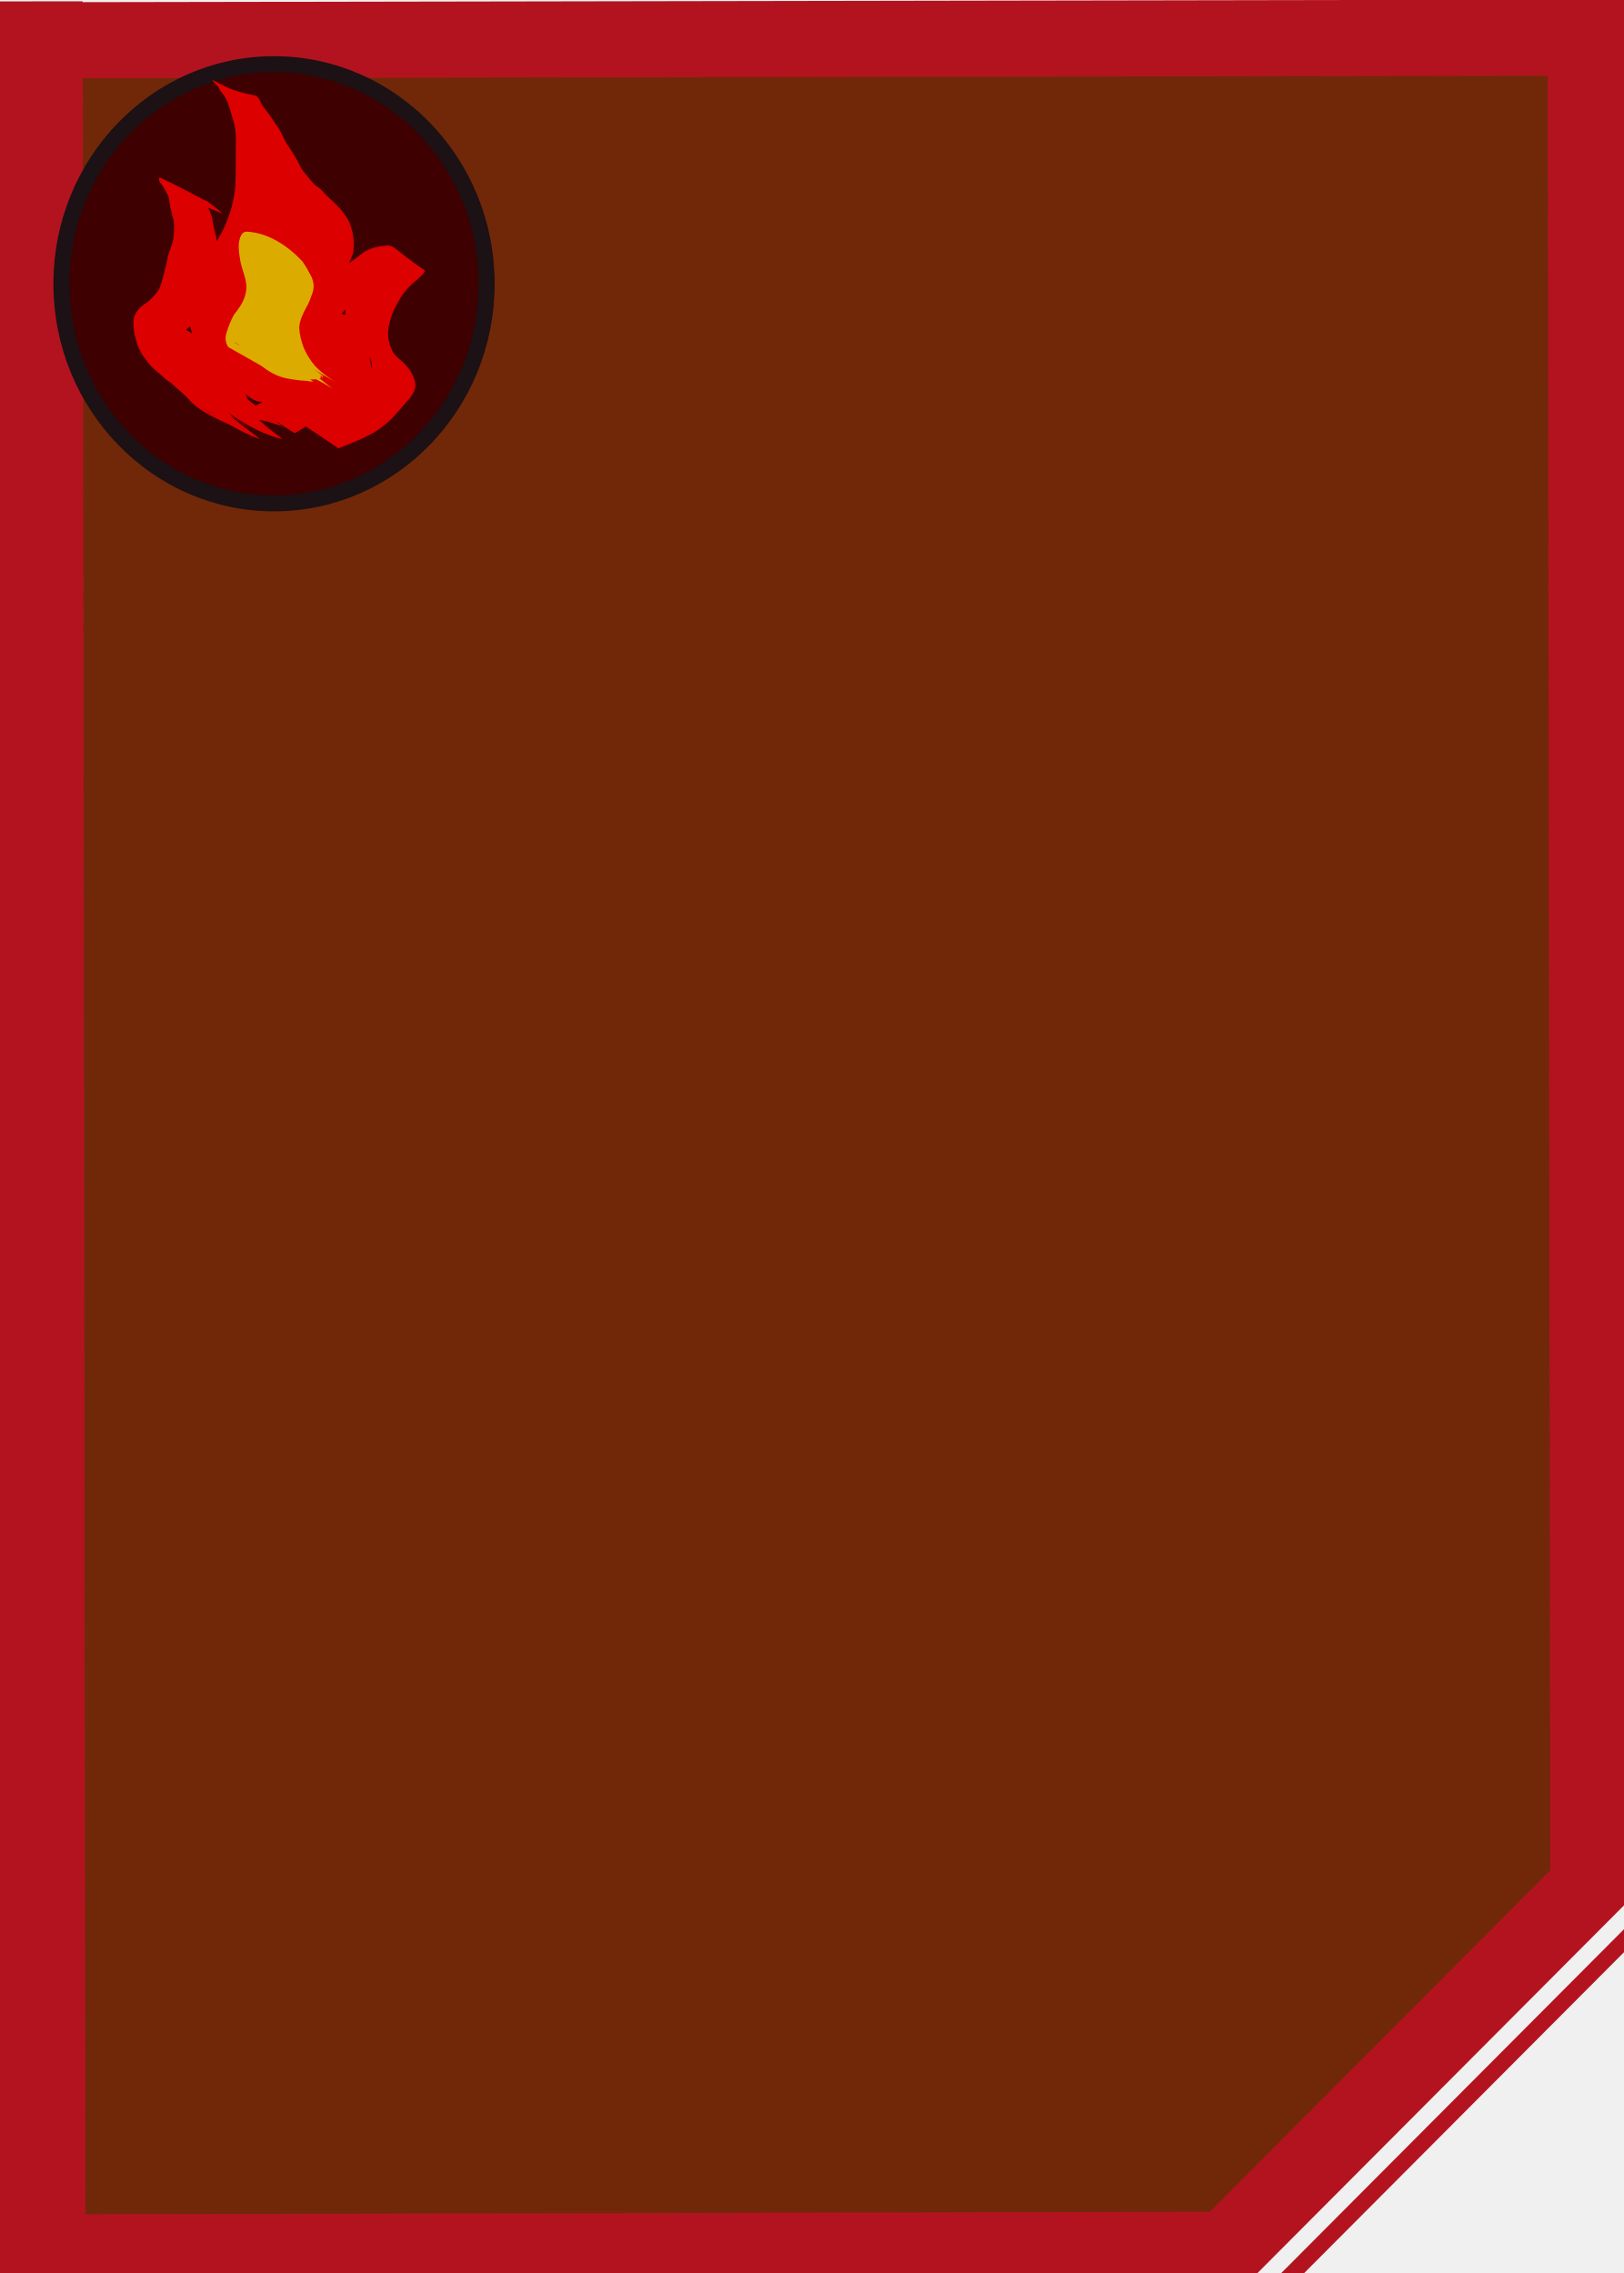
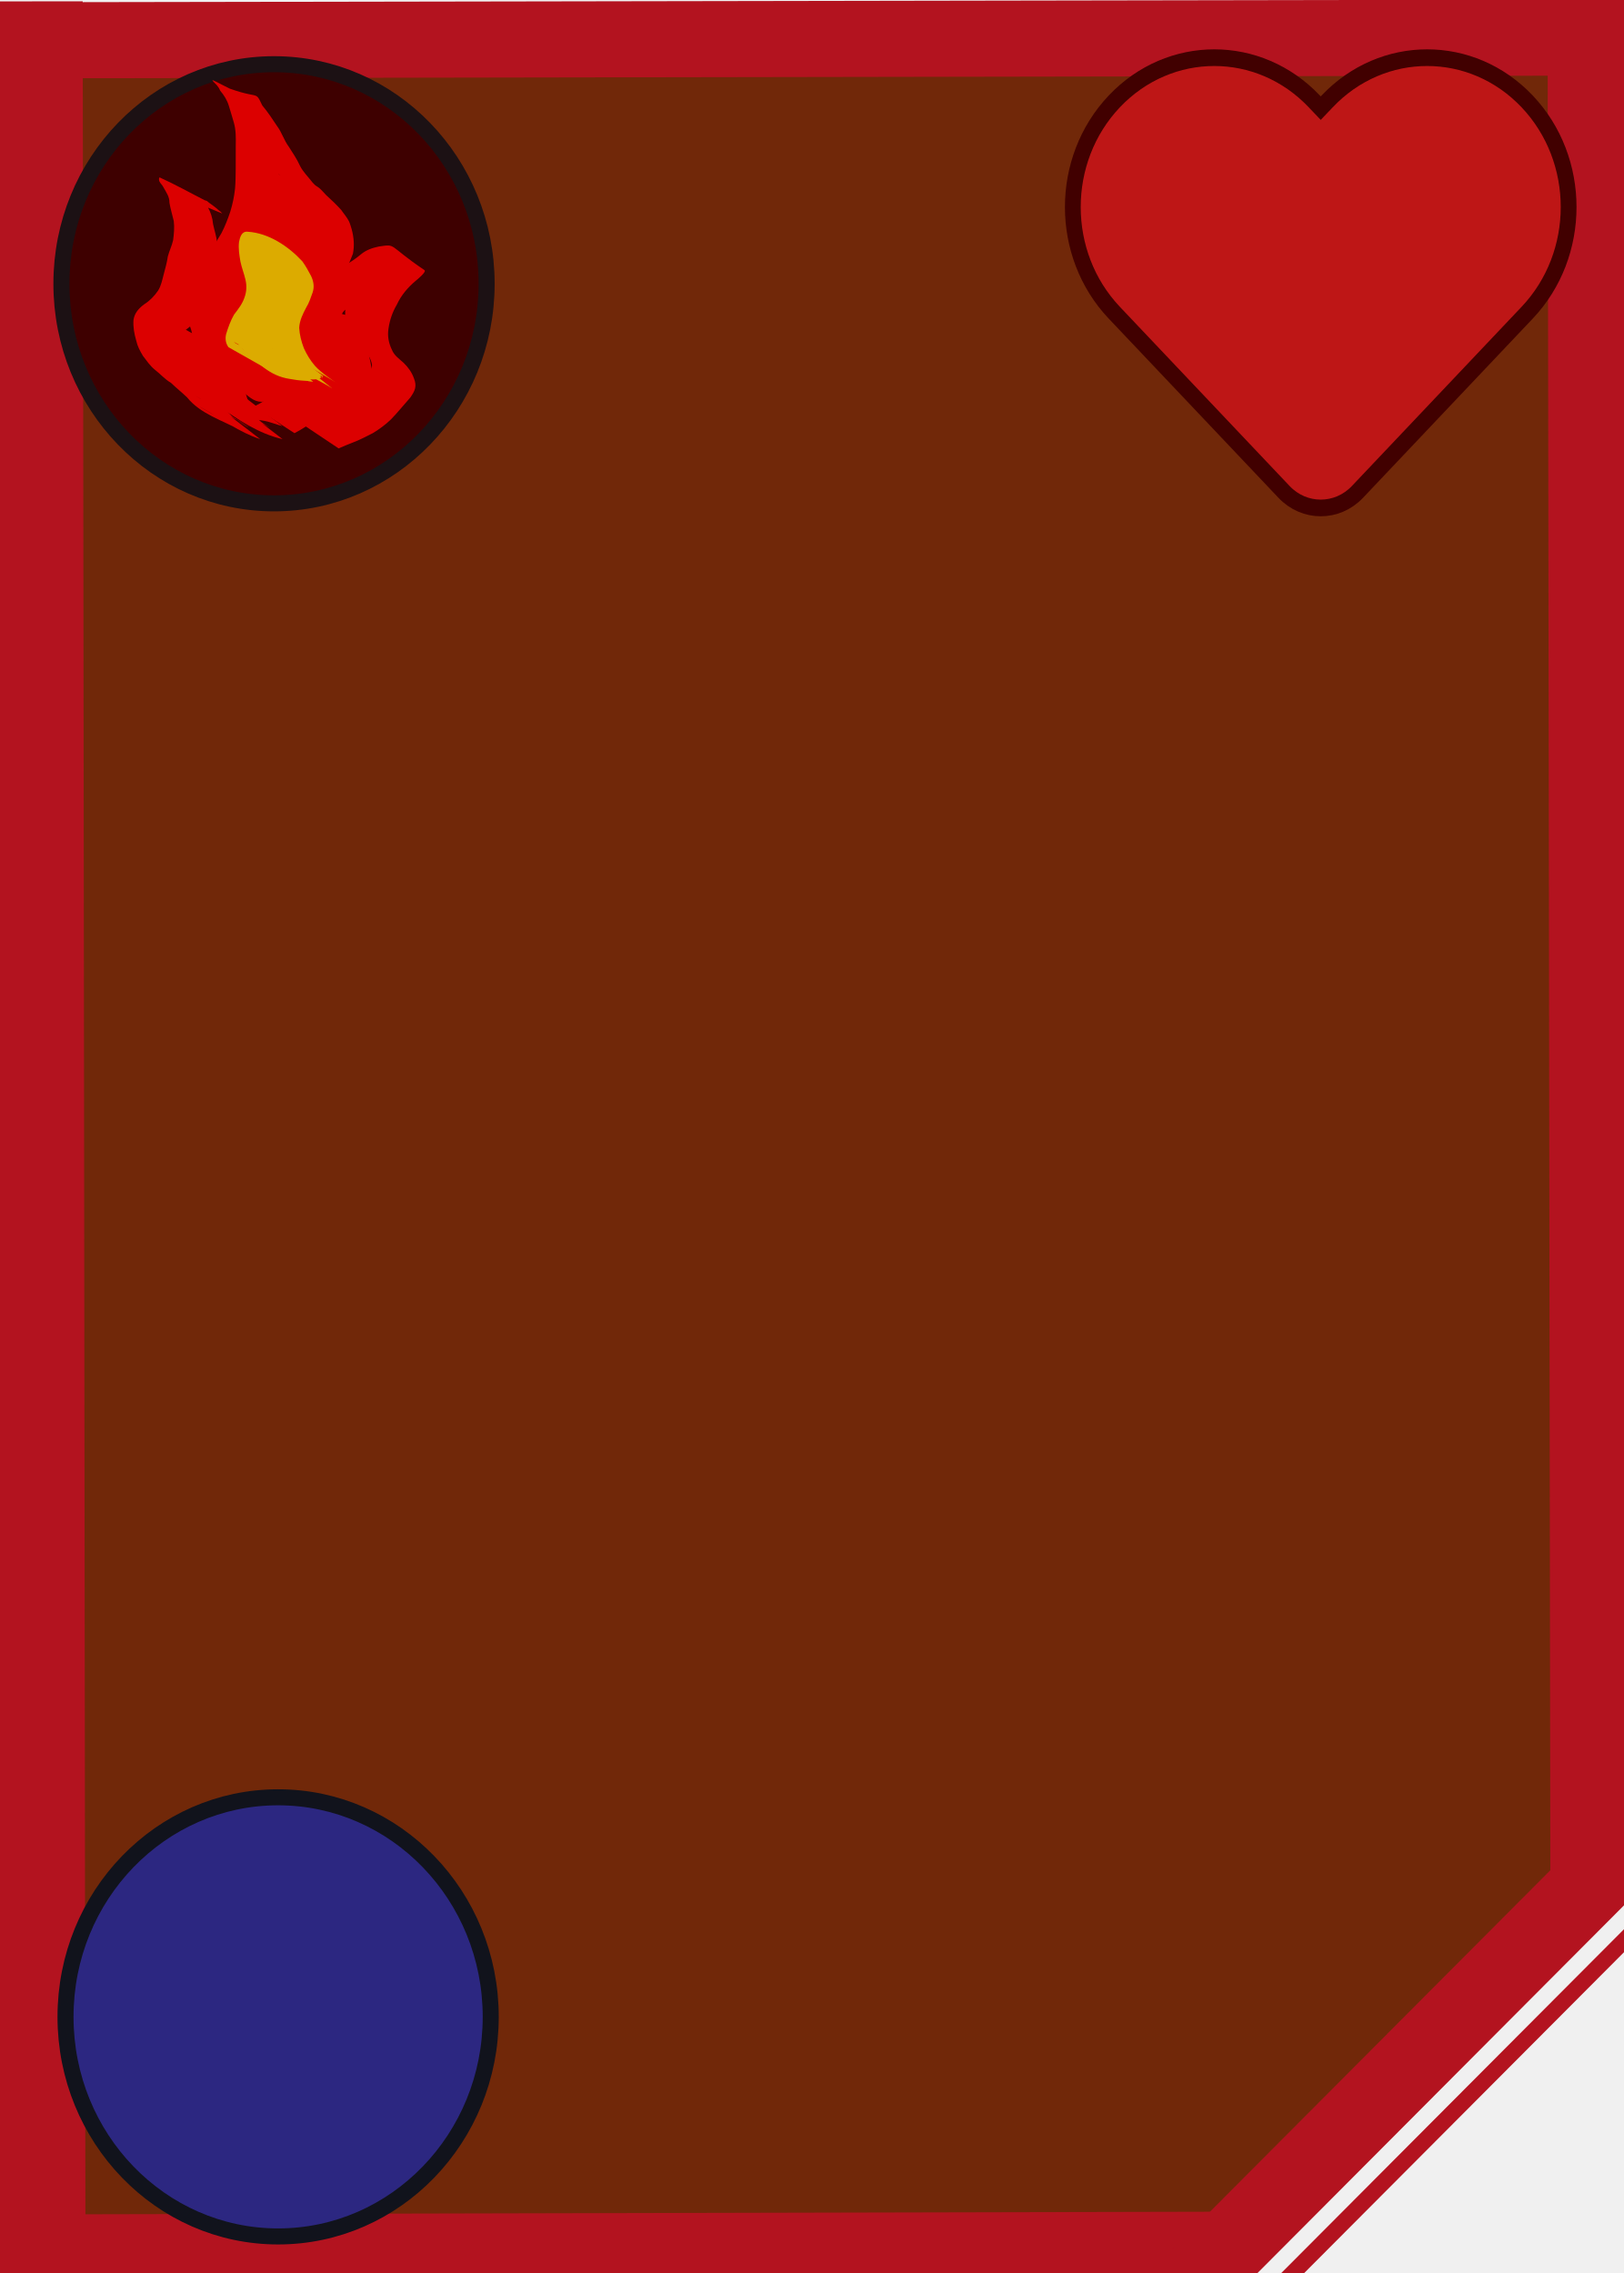
- <svg xmlns="http://www.w3.org/2000/svg" width="500" height="700" viewBox="0 0 500 700" preserveAspectRatio="xMidYMid meet" version="1.1" id="svg1">
+ <svg xmlns="http://www.w3.org/2000/svg" width="500" height="700" viewBox="0 0 500 700" preserveAspectRatio="xMidYMid meet" version="1.1" id="svg1" xml:space="preserve">
  <defs id="defs1">
    <linearGradient id="swatch84">
      <stop style="stop-color:#693017;stop-opacity:1;" offset="0" id="stop84" />
    </linearGradient>
  </defs>
  <path style="opacity:0.96;fill:#6c2000;fill-opacity:1;stroke:none;stroke-width:5;stroke-dasharray:none;stroke-opacity:1" d="m 2.583,13.776 c 7.175,0 14.35,0 21.525,0 1.602,0 3.707,-0.486 5.166,0 3.058,1.019 6.533,-0.118 9.471,0.861 1.218,0.406 2.178,1.511 3.444,1.722 1.415,0.236 2.913,-0.348 4.305,0 3.785,0.946 7.259,0.861 11.193,0.861 3.785,0 11.428,-1.07 14.637,0 0.385,0.128 0.463,0.781 0.861,0.861 3.628,0.726 8.356,0 12.054,0 10.332,0 20.664,0 30.996,0 12.915,0 25.83,0 38.745,0 5.575,0 13.59,1.07 18.942,0 2.914,-0.583 5.652,-1.13 8.61,-1.722 1.4,-0.28 2.896,0.352 4.305,0 0.788,-0.197 0.996,-1.359 1.722,-1.722 1.548,-0.774 9.11,0 11.193,0 9.184,0 18.368,0 27.552,0 11.193,0 22.386,0 33.579,0 4.39,0 10.377,1.065 14.637,0 2.195,-0.549 3.957,-1.032 6.027,-1.722 1.272,-0.424 3.009,0.324 4.305,0 2.102,-0.526 3.186,-1.593 5.166,-2.583 2.741,-1.37 17.256,1.067 21.525,0 0.394,-0.098 0.498,-0.679 0.861,-0.861 0.521,-0.261 19.124,-0.385 20.664,0 0.394,0.098 0.467,0.763 0.861,0.861 1.621,0.405 3.545,-0.405 5.166,0 1.558,-0.519 1.601,1.395 2.583,1.722 2.619,0.873 15.993,0 19.803,0 3.589,0 11.6,-1.012 14.637,0 0.385,0.128 0.498,0.679 0.861,0.861 0.68,0.34 1.857,-0.242 2.583,0 6.237,2.079 -1.357,-0.248 2.583,1.722 0.925,0.463 2.448,-0.332 3.444,0 1.218,0.406 2.226,1.316 3.444,1.722 1.298,0.433 15.769,0.484 17.22,0 0.786,-0.262 4.034,-3.067 5.166,-3.444 1.55,-0.517 3.616,0.517 5.166,0 1.155,-0.385 1.57,-1.908 2.583,-2.583 1.062,-0.708 8.137,-0.416 9.471,-0.861 6.237,-2.079 -1.357,0.248 2.583,-1.722 1.769,-0.885 5.047,0.614 6.888,0 6.237,-2.079 -1.357,0.248 2.583,-1.722 0.976,-0.488 21.319,-0.643 23.247,0 2.939,0.98 2.818,1.518 6.027,3.444 0.492,0.295 1.209,-0.257 1.722,0 0.726,0.363 0.952,1.465 1.722,1.722 0.827,0.276 2.618,-0.413 3.444,0 1.628,0.814 1.124,2.846 1.722,3.444 0.287,0.287 2.296,0.574 2.583,0.861 0.203,0.203 -0.203,0.658 0,0.861 0.203,0.203 0.574,0 0.861,0 0.574,0.574 1.272,1.047 1.722,1.722 0.425,0.637 0.35,1.211 0.861,1.722 0.768,0.768 1.364,-1.289 1.722,0.861 0.813,4.878 -1.28,18.547 0,22.386 0.128,0.385 0.733,0.476 0.861,0.861 0.272,0.817 -0.385,1.813 0,2.583 0.752,1.504 2.05,0.124 2.583,1.722 1.033,3.1 -1.033,7.232 0,10.332 0.128,0.385 0.679,0.498 0.861,0.861 0.727,1.453 0.104,3.652 0.861,5.166 0.287,0.574 1.435,0.287 1.722,0.861 1.126,2.253 -0.796,6.223 0,8.61 0.203,0.609 0.658,1.113 0.861,1.722 0.58,1.74 -0.81,4.407 0,6.027 0.182,0.363 0.733,0.476 0.861,0.861 0.888,2.664 0,23.648 0,27.552 0,8.571 0.933,18.726 -1.722,26.691 -0.424,1.272 0.324,3.009 0,4.305 -1.45,5.8 -0.013,0.013 -1.722,1.722 -0.495,0.495 -1.228,3.317 -1.722,4.305 -0.463,0.925 0.332,2.448 0,3.444 -0.981,2.944 -0.714,0.641 -2.583,3.444 -0.758,1.137 0,5.463 0,6.888 0,1.945 0.128,-0.385 -0.861,2.583 -1.563,4.69 1.534,12.431 -0.861,17.22 -0.897,1.794 0,19.046 0,21.525 0,8.61 0,17.22 0,25.83 0,3.147 -0.616,7.253 0,10.332 0.179,0.895 1.572,7.449 1.722,7.749 0.287,0.574 1.519,0.252 1.722,0.861 0.642,1.926 -0.9,5.087 0,6.888 1.099,2.198 0.149,2.168 0.861,4.305 0.383,1.148 1.171,2.342 1.722,3.444 0.884,1.768 0,11.436 0,13.776 0,1.945 -0.257,-0.257 1.722,1.722 0.609,0.609 0,1.722 0,2.583 0,2.247 1.038,8.256 0,10.332 -1.792,3.583 0.059,-0.92 -1.722,0.861 -1.511,1.511 -1.29,14.625 -1.722,17.22 -0.518,3.106 -1.812,5.525 -2.583,8.61 -0.657,2.629 0,6.825 0,9.471 0,7.749 0,15.498 0,23.247 0,2.323 -1.04,8.252 0,10.332 0.686,1.372 2.678,3.253 1.722,5.166 -0.885,1.769 -2.574,2.129 -3.444,4.305 -0.32,0.799 0.385,1.813 0,2.583 -0.567,1.134 -2.016,2.31 -2.583,3.444 -1.024,2.049 0,8.097 0,10.332 0,2.065 -0.432,21.954 0,22.386 0.454,0.454 1.366,0.327 1.722,0.861 0.637,0.955 -0.513,2.417 0,3.444 0.128,0.257 0.658,-0.203 0.861,0 0.642,0.642 0.574,1.722 0.861,2.583 0.612,1.836 0.338,10.408 0.861,11.193 0.45,0.675 1.272,1.047 1.722,1.722 1.106,1.659 -0.808,16.571 0,19.803 0.397,1.588 1.097,2.193 1.722,3.444 0.834,1.668 0,10.741 0,12.915 0,3.498 0.969,20.448 0,22.386 -0.182,0.363 -0.733,0.476 -0.861,0.861 -0.737,2.211 1.032,5.685 0,7.749 -0.182,0.363 -0.733,0.476 -0.861,0.861 -1.223,3.67 1.461,14.297 0,17.22 -0.463,0.926 -1.259,1.657 -1.722,2.583 -0.94,1.881 0,11.763 0,14.637 0,2.507 -0.173,22.213 0,22.386 0.203,0.203 0.604,-0.128 0.861,0 1.061,0.53 1.451,3.42 0.861,4.305 -1.305,1.957 -2.653,3.654 -3.444,6.027 -1.191,3.574 1.325,17.153 0,19.803 -0.363,0.726 -1.359,0.996 -1.722,1.722 -0.257,0.513 0.406,1.316 0,1.722 -0.454,0.454 -1.268,0.407 -1.722,0.861 0,0.574 0.318,1.244 0,1.722 -0.053,2.424 -1.941,0.219 -2.583,0.861 -0.203,0.203 0.203,0.658 0,0.861 -0.548,0.548 -2.345,1.172 -3.444,1.722 -1.839,0.92 -0.916,2.638 -1.722,3.444 -1.637,1.637 -4.897,2.905 -6.027,5.166 -0.257,0.513 0.257,1.209 0,1.722 -0.484,0.968 -2.243,1.563 -2.583,2.583 -0.182,0.545 0.318,1.244 0,1.722 -0.356,0.534 -1.268,0.407 -1.722,0.861 -0.287,0.287 -0.574,2.296 -0.861,2.583 -1.781,1.781 0.07,-2.722 -1.722,0.861 -0.128,0.257 0.203,0.658 0,0.861 -0.203,0.203 -0.733,-0.257 -0.861,0 -0.257,0.513 0.182,1.177 0,1.722 -0.327,0.982 -1.148,1.722 -1.722,2.583 -0.773,1.159 -3.067,3.686 -4.305,4.305 -0.257,0.128 -0.658,-0.203 -0.861,0 -0.642,0.642 -0.219,1.941 -0.861,2.583 -0.406,0.406 -1.465,-0.513 -1.722,0 -0.257,0.513 0.182,1.177 0,1.722 -0.498,1.494 -5.454,6.171 -6.888,6.888 -0.522,0.261 -2.222,0.5 -2.583,0.861 -0.454,0.454 -0.407,1.268 -0.861,1.722 -0.406,0.406 -1.316,-0.406 -1.722,0 -1.781,1.781 2.722,-0.07 -0.861,1.722 -0.942,0.471 -2.555,0.833 -3.444,1.722 -1.525,1.525 -1.887,4.47 -3.444,6.027 -1.195,1.195 -3.008,2.147 -4.305,3.444 -1.016,1.016 -1.664,2.525 -2.583,3.444 -0.454,0.454 -1.188,0.505 -1.722,0.861 -1.174,0.783 -12.676,11.337 -12.915,12.054 -0.182,0.545 0.257,1.209 0,1.722 -0.363,0.726 -1.272,1.047 -1.722,1.722 -0.159,0.239 0.203,0.658 0,0.861 -0.203,0.203 -0.658,-0.203 -0.861,0 -1.761,1.761 -2.149,4.084 -3.444,6.027 -0.941,1.412 -1.642,0.31 -2.583,1.722 -1.861,2.792 -5.006,5.947 -6.888,6.888 -3.583,1.792 0.92,-0.059 -0.861,1.722 -0.642,0.642 -1.828,0.358 -2.583,0.861 -0.95,0.633 -1.566,2.074 -2.583,2.583 -0.936,0.468 -4.819,0.514 -5.166,0.861 -0.203,0.203 0.203,0.658 0,0.861 -0.406,0.406 -1.209,-0.257 -1.722,0 -0.854,0.427 -1.691,1.425 -2.583,1.722 -1.55,0.517 -3.616,-0.517 -5.166,0 -0.609,0.203 -1.093,0.735 -1.722,0.861 -3.969,0.794 -9.088,-1.276 -12.915,0 -6.237,2.079 1.357,-0.248 -2.583,1.722 -1.72,0.86 -6.459,-1.29 -7.749,0 -1.781,1.781 2.722,-0.07 -0.861,1.722 -2.096,1.048 -5.5,-0.75 -7.749,0 -2.738,0.913 -16.216,3.085 -18.942,1.722 -0.363,-0.182 -0.476,-0.733 -0.861,-0.861 -2.576,-0.859 -5.97,0.66 -8.61,0 -4.209,-1.052 -8.429,-0.861 -12.915,-0.861 -17.22,0 -34.44,0 -51.661,0 -3.856,0 -19.458,-1.033 -21.525,0 -1.133,0.566 -2.28,1.334 -3.444,1.722 -2.853,0.951 -24.826,0 -30.135,0 -1.015,0 -5.339,0.688 -6.027,0 -0.203,-0.203 0.257,-0.733 0,-0.861 -2.664,-1.332 -9.864,1.017 -12.915,0 -2.342,-0.781 -4.857,-0.706 -6.888,-1.722 -2.526,-1.263 -6.945,1.263 -9.471,0 -0.926,-0.463 -1.657,-1.259 -2.583,-1.722 -1.817,-0.909 -11.219,0 -13.776,0 -10.619,0 -21.238,0 -31.857,0 -2.335,0 -24.664,-0.306 -24.969,0 -0.454,0.454 -0.407,1.268 -0.861,1.722 -0.573,0.573 -5.903,0 -6.888,0 -1.945,0 0.385,-0.128 -2.583,0.861 -1.721,0.574 -5.029,0 -6.888,0 -2.454,0 -6.278,-0.777 -8.61,0 -5.853,1.951 -20.631,1.739 -25.83,-0.861 -2.012,-1.006 0.995,1.789 -2.583,0 -0.574,-0.287 -0.287,-1.435 -0.861,-1.722 -1.927,-0.963 -5.657,0.523 -7.749,0 -0.394,-0.098 -0.498,-0.679 -0.861,-0.861 -1.002,-0.501 -3.56,0.745 -4.305,0 -0.203,-0.203 0.203,-0.658 0,-0.861 -0.947,-0.947 -3.347,-0.667 -4.305,-2.583 -1.079,-2.158 0.119,-8.373 -0.861,-10.332 -0.287,-0.574 -1.435,-0.287 -1.722,-0.861 -0.803,-1.607 0.574,-4.306 0,-6.027 -0.128,-0.385 -0.679,-0.498 -0.861,-0.861 -0.494,-0.988 0.206,-2.17 -0.861,-4.305 -0.689,-1.378 0.689,-3.788 0,-5.166 -2.564,-5.127 -2.674,-29.953 0,-35.301 1.182,-2.363 -0.812,-11.39 0,-14.637 0.156,-0.623 0.658,-1.113 0.861,-1.722 0.406,-1.219 0.371,-18.318 0,-19.803 -2.175,-8.701 -0.861,-19.265 -0.861,-28.413 0,-2.022 0.632,-4.991 0,-6.888 -0.789,-2.368 -0.694,-4.832 -1.722,-6.888 -1.394,-2.787 1.213,-9.882 0,-12.915 -0.301,-0.754 -1.465,-0.952 -1.722,-1.722 -0.335,-1.005 0.251,-4.771 0,-6.027 -0.276,-1.378 -1.276,-2.967 -1.722,-4.305 -0.528,-1.585 -0.215,-3.228 -0.861,-5.166 -1.455,-4.366 1.117,-10.17 0,-14.637 C 0.683,498.671 1.313,502.872 0,500.246 c -1.537,-3.074 1.267,-14.28 0,-18.081 -0.128,-0.385 -0.679,-0.498 -0.861,-0.861 -0.196,-0.392 -0.336,-18.27 0,-18.942 0.182,-0.363 0.733,-0.476 0.861,-0.861 0.417,-1.252 -0.49,-3.08 0,-4.305 0.384,-0.961 1.259,-1.657 1.722,-2.583 0.485,-0.971 0,-3.254 0,-4.305 0,-5.152 -1.335,-12.828 0.861,-17.22 0.555,-1.11 -0.307,-2.83 0.861,-5.166 1.148,-2.296 -1.148,-6.314 0,-8.61 0.182,-0.363 0.733,-0.476 0.861,-0.861 0.185,-0.556 -0.394,-2.853 0,-3.444 0.45,-0.675 1.272,-1.047 1.722,-1.722 1.153,-1.729 -0.672,-5.732 0,-7.749 0.833,-2.5 0.861,-4.188 0.861,-6.888 0,-5.587 0.874,-12.014 -0.861,-17.22 -0.892,-2.677 0,-7.588 0,-10.332 0,-8.61 0,-17.22 0,-25.83 0,-8.036 0,-16.072 0,-24.108 0,-1.983 0.702,-9.788 0,-11.193 -1.97,-3.941 0.357,3.654 -1.722,-2.583 -0.942,-2.825 0,-22.8 0,-25.83 0,-18.655 0,-37.31 0,-55.966 0,-5.6 0.88,-11.996 -0.861,-17.22 -0.846,-2.539 0.138,-5.614 -0.861,-8.61 -0.393,-1.178 0.792,-4.374 0,-5.166 -0.203,-0.203 -0.658,0.203 -0.861,0 -1.256,-1.256 0.692,-6.88 0,-8.61 C 1.245,184.786 0.477,183.726 0,182.534 -0.382,181.579 -0.313,172.28 0,171.341 c 2.175,-6.524 -0.311,0.311 1.722,-1.722 0.355,-0.355 0.861,-14.843 0.861,-17.22 0,-3.417 -1.072,-8.838 0,-12.054 0.128,-0.385 0.733,-0.476 0.861,-0.861 0.517,-1.55 -0.517,-3.616 0,-5.166 0.128,-0.385 0.733,-0.476 0.861,-0.861 0.558,-1.673 -0.785,-4.458 0,-6.027 0.287,-0.574 1.435,-0.287 1.722,-0.861 0.584,-1.167 0.358,-21.313 0,-22.386 -0.203,-0.609 -0.407,-1.268 -0.861,-1.722 -0.203,-0.203 -0.791,0.278 -0.861,0 -0.518,-2.071 0.983,-6.644 0,-8.61 -0.128,-0.257 -0.791,0.278 -0.861,0 -0.278,-1.114 0.189,-2.312 0,-3.444 -0.106,-0.633 -0.658,-1.113 -0.861,-1.722 -1.066,-3.199 0,-8.641 0,-12.054 0,-3.525 0.898,-9.618 1.722,-12.915 0.473,-1.891 -0.473,-4.136 0,-6.027 1.45,-5.8 0.013,-0.013 1.722,-1.722 0.646,-0.646 0,-6.747 0,-7.749 0,-4.423 1.038,-24.096 0,-26.691 -1.05,-2.624 -2.296,-5.166 -3.444,-7.749 z" id="path91" />
  <path style="fill:#ffffff" d="m 231.611,180.812 -40.467,200.615" id="path31" />
  <path style="opacity:1;fill:#b91817;fill-opacity:1;stroke:#b3131f;stroke-width:20.524;stroke-dasharray:none;stroke-opacity:1" d="M -7.691,692.253 376.203,691.387 Z" id="path81" />
  <path style="opacity:1;fill:#b91817;fill-opacity:1;stroke:#b3131f;stroke-width:23.426;stroke-dasharray:none;stroke-opacity:1" d="M 0.173,12.42 502.991,11.558 Z" id="path81-53" />
  <path style="opacity:1;fill:#b91817;fill-opacity:1;stroke:#b3131f;stroke-width:27.545;stroke-dasharray:none;stroke-opacity:1" d="M 12.55,700.595 11.694,0.418 Z" id="path81-1" />
  <path style="opacity:1;fill:#b91817;fill-opacity:1;stroke:#b3131f;stroke-width:25.156;stroke-dasharray:none;stroke-opacity:1" d="M 489.127,-0.106 489.985,582.037 Z" id="path81-5" />
  <path style="opacity:1;fill:#b91817;fill-opacity:1;stroke:#b3131f;stroke-width:23.7;stroke-dasharray:none;stroke-opacity:1" d="M 598.98,470.76 235.512,835.446 Z" id="path81-10" />
  <path style="opacity:1;fill:#b91817;fill-opacity:1;stroke:#b3131f;stroke-width:5;stroke-dasharray:none;stroke-opacity:1" d="M 277.573,820.918 641.042,456.231 Z" id="path81-4" />
  <ellipse style="opacity:1;fill:#3e0000;fill-opacity:1;stroke:#1c1114;stroke-width:4.938;stroke-dasharray:none;stroke-opacity:1" id="path82" cx="84.379" cy="87.392" rx="65.468" ry="67.62" />
+   <ellipse style="fill:#2c2781;fill-opacity:1;stroke:#11131c;stroke-width:4.938;stroke-dasharray:none;stroke-opacity:1" id="path82-5" cx="85.642" cy="621.119" rx="65.468" ry="67.62" />
  <path style="opacity:1;fill:#dc0000;fill-opacity:1;stroke:none;stroke-width:5;stroke-dasharray:none;stroke-opacity:1" id="path84" d="m 68.256,126.101 c -0.309,-0.141 -0.614,-0.292 -0.928,-0.423 -2.298,-0.954 0.047,0.152 -2.116,-0.978 -0.326,-0.17 -1.306,-0.672 -0.988,-0.488 3.969,2.297 15.878,9.181 11.943,6.827 -4.501,-2.693 -9.094,-5.228 -13.64,-7.842 -0.993,-0.469 -0.615,-0.261 -1.538,-0.811 -0.214,-0.128 -0.856,-0.512 -0.64,-0.387 24.754,14.249 14.549,9.361 11.057,6.148 -1.543,-1.653 -3.318,-3.058 -4.976,-4.588 -1.689,-1.333 -3.321,-2.731 -4.941,-4.15 -1.432,-1.121 -2.645,-2.45 -3.735,-3.895 -0.941,-1.311 -1.802,-2.724 -2.328,-4.254 -0.565,-1.915 -1.11,-3.863 -1.036,-5.874 0.137,-2.036 1.239,-2.598 2.659,-3.72 1.824,-1.203 3.266,-2.806 4.48,-4.599 1.102,-1.656 1.501,-3.602 2.017,-5.488 0.468,-1.88 1.028,-3.719 1.329,-5.636 0.406,-1.663 1.164,-3.196 1.59,-4.86 0.383,-2.1 0.475,-4.245 0.377,-6.374 -0.172,-1.96 -0.854,-3.82 -1.24,-5.742 -0.156,-1.86 -0.702,-3.569 -1.615,-5.185 -0.097,-0.115 -1.234,-2.255 -1.375,-2.184 -0.156,0.078 -0.052,0.548 -0.213,0.479 -4.449,-1.909 -8.755,-4.137 -13.132,-6.206 1.252,1.208 2.763,2.168 4.162,3.221 0.781,0.671 0.395,0.352 1.155,0.961 0,0 13.847,5.694 13.847,5.694 v 0 C 67.74,64.985 68.122,65.331 67.283,64.713 66.401,63.851 65.393,63.177 64.398,62.458 64.161,62.288 63.976,62.048 63.725,61.901 63.535,61.79 63.307,61.766 63.098,61.699 58.479,59.357 53.962,56.801 49.24,54.674 c -0.364,-0.164 -0.327,0.828 -0.155,1.188 0.311,0.652 0.945,1.153 1.243,1.817 0.841,1.522 1.896,2.906 1.849,4.75 0.313,1.914 0.899,3.744 1.331,5.626 0.246,1.967 0.061,3.971 -0.202,5.93 -0.383,1.729 -1.185,3.287 -1.626,4.993 -0.253,1.869 -0.79,3.65 -1.259,5.472 -0.462,1.727 -0.777,3.531 -1.753,5.061 -1.15,1.658 -2.523,3.108 -4.246,4.188 -1.687,1.253 -2.985,2.659 -3.316,4.829 -0.149,2.156 0.224,4.237 0.829,6.311 0.397,1.821 1.142,3.179 2.091,4.769 1.135,1.489 2.167,3.033 3.638,4.233 1.697,1.303 3.107,2.981 4.972,4.052 1.608,1.549 3.347,2.936 4.964,4.477 4.104,5.124 10.881,7.061 16.55,10.185 -3.967,-2.301 -15.908,-9.129 -11.9,-6.902 5.834,3.241 11.416,7.484 17.867,9.58 z" />
  <path style="opacity:1;fill:#dc0000;fill-opacity:1;stroke:none;stroke-width:5;stroke-dasharray:none;stroke-opacity:1" id="path85" d="m 75.144,126.101 c -0.395,-0.076 -0.795,-0.125 -1.184,-0.228 -0.864,-0.229 -1.736,-0.458 -2.551,-0.824 -0.382,-0.172 -1.435,-0.866 -1.071,-0.66 11.523,6.51 15.478,9.209 10.76,6.031 -1.859,-1.164 -2.89,-3.034 -3.895,-4.913 -1.027,-2.297 -1.734,-4.721 -2.191,-7.191 -0.219,-1.841 -0.968,-3.529 -1.512,-5.279 -0.591,-1.882 -0.927,-3.822 -1.375,-5.737 -0.758,-1.995 -1.269,-4.036 -1.546,-6.149 -0.296,-1.979 -0.257,-3.562 0.62,-5.358 0.812,-1.696 2.364,-2.84 3.411,-4.396 1.157,-1.784 1.962,-3.762 2.902,-5.664 1.029,-2.224 2.213,-4.362 3.515,-6.435 1.21,-2.192 2.079,-4.582 2.921,-6.94 0.77,-2.413 1.277,-4.867 1.596,-7.377 0.263,-2.044 0.317,-4.1 0.319,-6.158 -0.004,-2.435 -0.018,-4.87 -0.026,-7.304 0.047,-2.461 0.05,-4.907 -0.403,-7.332 -0.468,-1.746 -0.9,-3.5 -1.446,-5.224 -0.558,-1.828 -1.351,-3.558 -2.437,-5.128 -0.156,-0.215 -0.321,-0.424 -0.467,-0.645 -0.189,-0.285 -0.666,-1.45 -1.019,-1.602 -14.136,-6.077 -16.946,-9.04 -13.025,-5.088 1.622,2.072 3.212,4.168 4.677,6.354 1.428,1.972 2.389,4.211 3.562,6.33 1.222,1.873 2.432,3.753 3.517,5.709 0.913,2.043 2.334,3.756 3.751,5.461 1.153,1.54 2.733,2.651 4.09,3.997 1.508,1.56 3.171,2.947 4.658,4.528 1.486,1.592 2.709,3.38 3.521,5.399 0.733,2.224 1.06,4.557 0.723,6.877 -0.732,2.135 -1.684,4.213 -2.647,6.256 -0.972,1.824 -2.758,2.783 -4.308,4.018 -1.62,1.59 -3.262,3.162 -4.811,4.822 -1.707,1.897 -2.642,4.13 -3.138,6.597 -0.299,1.892 -0.375,3.812 -0.367,5.725 -0.103,1.551 0.229,2.994 0.938,4.361 0.825,1.437 2.315,2.187 3.553,3.202 1.225,1.23 1.928,2.849 2.575,4.434 0.603,1.696 0.709,3.508 0.655,5.292 -0.227,2.168 -1.694,3.717 -3.123,5.233 -1.593,1.25 -3.357,2.244 -5.081,3.291 -1.069,0.536 -0.532,0.25 -1.61,0.862 0,0 12.511,8.153 12.511,8.153 v 0 c 1.088,-0.592 0.542,-0.291 1.638,-0.905 1.836,-1.097 3.659,-2.252 5.263,-3.674 1.633,-1.798 3.249,-3.599 3.632,-6.097 0.212,-1.936 0.1,-3.916 -0.336,-5.818 -0.535,-1.772 -1.381,-3.47 -2.338,-5.047 -0.61,-0.756 -1.129,-1.324 -1.999,-1.778 -0.211,-0.11 -0.458,-0.154 -0.651,-0.293 -0.181,-0.13 -0.298,-0.33 -0.447,-0.495 -0.17,-0.114 -0.341,-0.228 -0.511,-0.342 -0.879,-1.034 -1.432,-2.2 -1.351,-3.591 0.007,-1.837 -0.044,-3.681 0.199,-5.508 0.362,-2.213 1.122,-4.209 2.7,-5.866 1.507,-1.593 3.112,-3.097 4.708,-4.6 1.79,-1.312 3.581,-2.613 4.653,-4.625 1.055,-2.148 1.964,-4.395 2.833,-6.623 0.505,-2.533 0.284,-5.065 -0.388,-7.56 -0.2,-0.651 -0.522,-1.798 -0.828,-2.416 -0.628,-1.271 -1.617,-2.353 -2.402,-3.522 -1.473,-1.608 -3.014,-3.109 -4.633,-4.561 -0.663,-0.697 -1.314,-1.472 -2.04,-2.103 -0.543,-0.471 -0.91,-0.578 -1.451,-1.051 -0.247,-0.217 -0.457,-0.472 -0.686,-0.708 -1.301,-1.726 -2.917,-3.224 -3.893,-5.185 -0.92,-2.069 -2.226,-3.934 -3.426,-5.849 -1.475,-1.961 -2.139,-4.405 -3.622,-6.378 -1.426,-2.173 -2.875,-4.333 -4.543,-6.327 -2.561,-5.337 -0.269,-0.961 -14.473,-6.924 -0.138,-0.058 0.156,0.255 0.243,0.377 0.196,0.275 0.722,0.922 0.883,1.194 0.152,0.257 0.262,0.538 0.393,0.807 1.179,1.39 2.12,2.876 2.649,4.641 0.515,1.723 1.058,3.428 1.542,5.158 0.668,2.303 0.64,4.664 0.592,7.045 -6.07e-4,2.424 0.002,4.849 -0.011,7.273 -0.023,2.011 -0.031,4.026 -0.208,6.031 -0.255,2.416 -0.746,4.761 -1.458,7.085 -0.756,2.272 -1.635,4.537 -2.741,6.658 -1.312,2.125 -2.541,4.293 -3.634,6.541 -0.895,1.842 -1.677,3.752 -2.789,5.474 -1.12,1.578 -2.765,2.763 -3.536,4.573 -0.224,0.448 -0.734,1.426 -0.869,1.89 -0.4,1.366 -0.181,2.847 -0.134,4.237 0.229,2.18 0.563,4.357 1.437,6.386 0.689,1.804 0.602,3.841 1.402,5.638 0.287,1.83 1.248,3.388 1.568,5.217 0.415,2.607 1.187,5.106 2.028,7.605 0.955,2 1.893,4.105 3.591,5.59 6.154,4.343 12.424,8.58 19.764,10.261 z" />
  <path style="opacity:1;fill:#dc0000;fill-opacity:1;stroke:none;stroke-width:5;stroke-dasharray:none;stroke-opacity:1" id="path86" d="m 103.355,133.637 c 2.33,-1.601 4.507,-3.349 6.454,-5.401 1.635,-2.205 2.277,-4.787 2.599,-7.459 0.234,-2.065 0.436,-3.807 -0.614,-5.673 -1.149,-1.555 -2.433,-3.02 -3.763,-4.423 -1.414,-1.109 -2.346,-2.318 -2.862,-4.038 -0.434,-2.258 -0.415,-4.575 -0.425,-6.866 0.109,-2.28 0.331,-3.765 2.373,-4.957 2.067,-0.874 4.259,-1.381 6.332,-2.238 1.02,-0.823 2.316,-1.095 3.465,-1.646 0.185,-0.089 1.481,-0.872 1.688,-0.996 1.807,-1.13 3.592,-2.313 5.199,-3.716 1.49,-1.136 3.27,-1.492 5.084,-1.707 0.193,0.049 0.752,0.244 0.579,0.147 -4.23,-2.37 -8.61,-4.474 -12.764,-6.974 -0.174,-0.105 0.234,-0.339 0.295,-0.532 0.027,-0.086 -0.119,0.137 -0.189,0.194 -0.156,0.127 -0.336,0.223 -0.486,0.356 -0.294,0.26 -0.562,0.546 -0.843,0.819 -2.493,2.327 -4.671,4.895 -6.156,7.973 -1.425,2.404 -2.336,4.934 -2.816,7.674 -0.5,2.49 -0.119,4.873 0.627,7.258 0.641,1.879 1.866,3.38 3.337,4.67 1.36,1.236 2.6,2.559 3.441,4.2 0.905,2.213 0.918,2.599 -0.374,4.609 -1.93,2.153 -3.706,4.482 -5.811,6.467 -1.623,1.576 -3.511,2.767 -5.445,3.908 -1.969,1.047 -3.978,1.914 -6.059,2.707 -1.455,0.585 -2.877,1.242 -4.335,1.817 0,0 12.375,8.279 12.375,8.279 v 0 c 1.436,-0.603 2.859,-1.237 4.319,-1.782 2.156,-0.807 4.174,-1.873 6.224,-2.916 2.006,-1.216 3.901,-2.604 5.592,-4.237 2.085,-2.143 3.949,-4.506 5.948,-6.73 1.448,-2.068 2.092,-3.432 1.134,-5.884 -0.677,-1.906 -1.758,-3.394 -3.194,-4.803 -1.343,-1.232 -2.921,-2.257 -3.61,-4.035 -1.014,-2.061 -1.417,-4.293 -1.035,-6.569 0.382,-2.621 1.219,-5.038 2.569,-7.333 1.352,-2.939 3.44,-5.352 5.919,-7.424 0.199,-0.164 3.338,-2.682 2.581,-3.193 -11.537,-7.783 -8.415,-8.095 -14.065,-7.261 -2.002,0.414 -3.91,1.073 -5.503,2.406 -1.576,1.316 -3.289,2.464 -5.072,3.482 -1.616,0.918 -3.38,1.541 -4.993,2.471 -2.184,0.81 -4.492,1.338 -6.525,2.504 -2.262,1.7 -2.854,3.453 -3.042,6.252 0.001,2.373 -0.076,4.757 0.216,7.118 0.278,1.83 0.819,3.79 2.5,4.809 1.387,1.307 2.583,2.777 3.887,4.168 0.337,0.404 0.804,0.719 1.032,1.193 0.503,1.05 -0.049,2.46 0.075,3.556 -0.21,2.357 -0.623,4.693 -2.101,6.623 -1.885,1.984 -4.002,3.677 -6.371,5.06 z" />
  <path style="opacity:1;fill:#dc0000;fill-opacity:1;stroke:none;stroke-width:5;stroke-dasharray:none;stroke-opacity:1" id="path87" d="m 115.883,122.086 c -0.847,-2.914 -1.097,-5.943 -1.505,-8.935 -0.383,-2.269 -0.94,-4.513 -1.506,-6.743 -0.56,-1.594 -1.107,-3.22 -1.85,-4.741 0,0 -13.724,-5.981 -13.724,-5.981 v 0 c 1.155,1.173 1.311,2.909 2.077,4.336 0.757,2.133 1.108,4.417 1.68,6.601 0.537,2.985 0.706,6.032 1.346,9.004 z" />
  <path style="opacity:1;fill:#dc0000;fill-opacity:1;stroke:none;stroke-width:5;stroke-dasharray:none;stroke-opacity:1" id="path88" d="m 99.916,115.163 c 1.908,-2.268 4.263,-4.069 6.609,-5.852 2.48,-1.593 4.01,-3.84 5.265,-6.431 2.405,-6.051 -2.739,-3.994 -13.171,-8.597 -0.168,-0.074 -2.411,1.957 -2.624,2.161 -1.751,2.014 -3.095,4.319 -5.142,6.052 -1.719,1.33 -3.738,2.046 -5.611,3.108 -2.368,1.483 -4.535,3.265 -6.681,5.048 -1.741,1.84 -3.9,2.818 -6.183,3.748 -0.816,0.217 -1.661,0.635 -2.519,0.684 -0.187,0.011 -0.413,0.033 -0.554,-0.089 -0.159,-0.137 -0.414,-0.687 -0.229,-0.587 4.175,2.252 8.218,4.741 12.327,7.111 -0.9,-2.291 -0.789,-4.87 -0.565,-7.282 0.377,-2.668 1.57,-5.112 2.546,-7.598 0.937,-2.205 1.632,-4.446 1.947,-6.811 -9.122,-4.123 -12.538,-11.13 -14.002,-5.271 -0.34,1.362 -0.255,2.607 0.066,3.956 0.755,2.041 1.367,4.115 1.728,6.261 0.168,1.129 0.246,2.271 0.266,3.412 0.004,0.226 -0.001,0.452 -0.008,0.677 -0.003,0.1 -0.078,0.383 -0.023,0.299 0.246,-0.375 0.409,-0.799 0.614,-1.199 21.345,12.595 13.284,10.023 10.794,4.192 -0.644,-1.955 -0.615,-4.055 -0.649,-6.092 -0.013,-2.188 -0.007,-4.376 0.006,-6.564 -0.067,-1.913 -0.072,-3.74 0.542,-5.562 0.799,-1.592 1.25,-3.309 2.205,-4.816 1.003,-2.021 2.846,-3.287 4.306,-4.92 1.96,-1.661 2.737,-2.824 3.429,-5.336 0.33,-2.166 0.824,-4.3 1.215,-6.455 0.291,-1.706 0.345,-3.438 0.379,-5.164 -0.009,-1.346 0.246,-2.701 -0.383,-3.938 -0.539,-0.885 -1.365,-1.442 -1.748,-2.406 -2.169,-7.879 4.257,-0.7 -13.995,-10.012 -0.11,0.301 -0.263,0.59 -0.331,0.904 -0.338,1.558 -0.147,3.304 -0.176,4.875 -0.034,1.843 -0.12,3.03 -0.224,4.879 -0.181,3.537 -0.779,7.034 -1.263,10.537 -0.582,2.471 -1.259,4.915 -2.569,7.102 -0.878,1.793 -1.633,3.605 -2.59,5.36 -0.724,1.612 -1.032,3.346 -1.176,5.095 -0.046,1.704 0.086,3.343 -0.641,4.919 -0.851,2.164 -2.645,3.735 -4.072,5.519 -1.667,1.787 -3.209,3.622 -4.534,5.678 -1.036,1.709 -2.222,3.314 -3.519,4.83 -1.097,0.931 -2.047,2.065 -2.752,3.32 -0.108,0.161 -0.212,0.325 -0.325,0.482 -0.226,0.317 -0.722,0.695 -0.806,0.372 -0.056,-0.216 -0.132,-0.773 0.065,-0.667 4.264,2.277 8.326,4.914 12.488,7.371 -0.816,-1.418 -1.081,-3.157 -1.313,-4.763 -0.637,-2.419 -1.334,-4.792 -1.694,-7.273 0.088,-1.093 -0.448,-2.346 -0.219,-3.442 0.047,-0.227 0.53,-0.524 0.319,-0.619 -14.11,-6.311 -13.799,-10.212 -13.688,-4.131 0.474,3.354 1.509,6.582 2.037,9.938 0.454,2.743 1.571,5.223 3.579,7.152 5.719,4.527 12.001,9.023 19.187,10.593 1.871,0.246 3.722,0.343 5.575,0.694 1.881,0.349 3.641,1.135 5.501,1.603 0,0 -11.817,-9.085 -11.817,-9.085 v 0 c -1.857,-0.567 -3.674,-1.292 -5.62,-1.505 -1.818,-0.283 -3.682,-0.247 -5.46,-0.775 -0.912,-0.29 -1.216,-0.356 -2.099,-0.767 -0.37,-0.172 -1.439,-0.773 -1.087,-0.565 20.471,12.109 13.833,8.401 9.616,5.422 -0.579,-0.47 -1.266,-0.819 -1.77,-1.369 -0.267,-0.291 -0.417,-0.671 -0.628,-1.005 -0.771,-1.225 -1.471,-2.432 -1.719,-3.891 -0.491,-3.275 -1.217,-6.475 -2.043,-9.676 0.216,-6.355 0.364,-0.205 -13.634,-8.142 -0.2,-0.114 0.184,-0.69 0.384,-0.575 0.02,0.011 0.154,1.632 0.188,2.072 0.038,0.498 0.072,0.996 0.108,1.494 0.224,2.482 0.694,4.914 1.606,7.245 0.196,1.796 0.569,3.534 0.948,5.293 6.21,3.905 11.28,12.355 15.311,5.995 0.656,-1.181 1.624,-2.152 2.584,-3.091 1.311,-1.586 2.461,-3.295 3.54,-5.046 1.278,-2.028 2.914,-3.72 4.469,-5.534 1.49,-1.879 3.345,-3.539 4.291,-5.783 0.857,-1.743 1.007,-3.476 0.933,-5.405 0.08,-1.548 0.24,-3.106 0.861,-4.545 0.92,-1.76 1.697,-3.544 2.51,-5.351 1.333,-2.399 2.149,-4.99 2.849,-7.639 0.34,-3.577 0.944,-7.129 1.081,-10.724 0.207,-3.166 0.395,-6.337 0.573,-9.502 -4.336,-2.44 -8.672,-4.88 -13.008,-7.32 0.252,0.332 0.337,0.378 0.423,0.853 0.13,0.722 -0.019,1.486 0.181,2.202 0.139,0.57 0.197,1.415 0.52,1.914 0.247,0.382 0.958,0.374 0.994,0.959 0.218,0.182 0.478,0.316 0.67,0.526 0.554,0.605 0.044,1.82 0.205,2.539 -0.019,1.658 -0.041,3.322 -0.267,4.967 -0.33,2.129 -0.825,4.227 -1.081,6.367 -0.616,2.381 -1.369,3.034 -3.11,4.691 -1.568,1.648 -3.319,3.122 -4.449,5.141 -1.034,1.612 -1.557,3.398 -2.399,5.113 -0.726,2.078 -0.876,3.808 -0.744,6.009 0.002,2.2 -0.016,4.4 0.008,6.6 0.028,2.166 -0.012,4.349 0.356,6.491 1.995,6.783 7.188,7.338 14.793,11.278 0.269,-0.386 0.594,-0.738 0.808,-1.157 0.149,-0.29 -0.431,-4.035 -0.288,-4.594 -0.302,-2.198 -0.804,-4.357 -1.616,-6.427 -3.181,-8.99 9.212,1.272 -13.409,-11.052 0.123,-0.062 0.253,-0.26 0.37,-0.187 0.665,0.413 -1.123,5.094 -1.383,5.745 -1.087,2.591 -2.371,5.139 -2.808,7.939 -0.283,2.668 -0.303,5.328 0.093,7.992 10.076,6.556 9.583,10.359 17.019,7.334 2.373,-0.998 4.46,-2.389 6.328,-4.175 2.103,-1.705 4.241,-3.404 6.582,-4.772 2.005,-1.026 4.086,-1.87 5.783,-3.41 1.957,-1.83 3.389,-4.065 5.183,-6.044 0.575,-0.495 0.934,-0.869 1.622,-1.207 0.199,-0.097 0.824,-0.073 0.636,-0.19 -4.119,-2.549 -8.554,-4.574 -12.611,-7.221 -0.239,-0.156 0.301,-0.565 0.578,-0.632 0.17,-0.041 -0.062,0.343 -0.093,0.515 -1.014,2.467 -2.529,4.374 -4.79,5.857 -2.428,1.873 -4.804,3.817 -6.912,6.054 z" />
  <path style="opacity:1;fill:#dcab00;fill-opacity:1;stroke:none;stroke-width:5;stroke-dasharray:none;stroke-opacity:1" id="path89" d="m 90.638,110.298 c 22.355,12.769 10.42,6.934 6.358,2.377 -1.405,-1.629 -2.534,-3.471 -3.416,-5.428 -0.78,-2.018 -1.325,-4.122 -1.448,-6.284 0.114,-2.292 1.123,-4.294 2.173,-6.276 0.883,-1.416 1.378,-3.01 1.946,-4.565 0.611,-1.772 0.321,-3.492 -0.466,-5.14 -0.802,-1.54 -1.665,-3.082 -2.678,-4.495 -4.317,-4.672 -10.372,-8.706 -16.785,-9.121 -1.897,-0.243 -2.423,1.642 -2.715,3.142 -0.253,2.02 0.093,4.079 0.435,6.073 0.395,1.893 1.118,3.688 1.551,5.57 0.431,1.865 0.343,3.7 -0.313,5.489 -0.677,2 -1.97,3.616 -3.224,5.271 -1.066,1.872 -1.802,3.933 -2.431,5.991 -0.326,1.439 -0.143,2.814 0.716,4.017 4.478,2.532 8.955,5.065 13.433,7.597 0,0 -11.795,-9.268 -11.795,-9.268 v 0 c 4.111,2.387 8.223,4.775 12.334,7.162 -1.216,-0.24 -1.608,-1.166 -1.556,-2.357 0.487,-1.91 1.151,-3.811 2.117,-5.53 1.324,-1.767 2.689,-3.514 3.44,-5.623 0.808,-2.009 1.08,-4.079 0.726,-6.231 -0.342,-1.932 -1.061,-3.725 -1.535,-5.615 -0.545,-1.747 -0.708,-3.707 -0.683,-5.526 0.213,-1.518 0.054,-1.423 1.494,-1.181 0.598,0.139 0.673,0.133 1.241,0.356 0.206,0.081 0.797,0.378 0.606,0.266 -20.695,-12.172 -15.297,-8.86 -10.827,-6.336 1.18,1.224 1.897,2.742 2.842,4.137 0.588,1.35 1.552,2.53 0.968,4.092 -0.538,1.499 -0.962,3.045 -1.76,4.437 -1.145,2.2 -2.259,4.397 -2.536,6.906 -0.092,2.309 0.492,4.557 1.204,6.743 0.642,2.152 1.891,4.154 3.285,5.896 4.459,6.172 13.156,9.004 18.96,12.786 z" />
  <path style="opacity:1;fill:#dcab00;fill-opacity:1;stroke:none;stroke-width:5;stroke-dasharray:none;stroke-opacity:1" id="path90" d="m 75.35,103.522 c 1.48,2.05 3.123,3.961 5.049,5.6 5.039,3.572 2.408,1.756 14.573,8.277 0.074,0.04 1.026,0.131 1.231,0.126 0.069,-0.002 0.259,-0.004 0.203,-0.045 -4.15,-3.043 -8.362,-6.002 -12.543,-9.003 -1.483,0.012 -2.893,-0.121 -4.345,-0.41 -1.655,-0.072 -2.931,-0.604 -4.452,-1.061 -0.571,-0.04 -0.918,-0.49 -1.397,-0.724 -4.823,-2.347 7.833,5.768 11.734,8.48 1.892,0.398 3.747,0.95 5.656,1.278 1.578,0.316 3.191,0.283 4.792,0.289 1.012,0.227 1.844,-0.426 2.821,-0.512 0.179,-0.016 0.402,-0.065 0.538,0.053 0.117,0.102 0.189,0.544 0.057,0.462 -4.268,-2.631 -8.406,-5.466 -12.61,-8.199 -1.641,0.09 -3.313,-0.057 -4.915,-0.466 0,0 11.896,8.98 11.896,8.98 v 0 c 2.021,0.244 4.25,0.578 5.933,-0.82 -18.876,-13.878 -6.463,-8.213 -15.788,-8.299 -1.557,-0.05 -3.11,-0.159 -4.636,-0.493 -1.982,-0.423 -4.004,-1.131 -6.046,-0.843 4.856,3.845 8.225,8.337 13.824,9.991 1.472,0.478 3.014,0.579 4.529,0.866 1.483,0.21 2.982,0.189 4.465,0.409 -3.895,-2.967 -7.792,-5.931 -11.685,-8.9 -0.287,-0.219 -1.32,-0.572 -1.01,-0.389 10.727,6.346 16.226,9.144 10.997,6.462 -2.049,-1.396 -3.645,-3.154 -5.154,-5.109 z" />
+   <g style="opacity:1;fill:#be1616;fill-opacity:1;stroke:#410000;stroke-width:0.437;stroke-dasharray:none;stroke-opacity:1" id="g15656" transform="matrix(11.1219,0,0,11.7454,328.8402,16.7795)">
+     <path fill-rule="evenodd" clip-rule="evenodd" d="m 7.177,1.231 c 1.53,-1.53 4.009,-1.53 5.539,0 1.53,1.53 1.53,4.009 0,5.539 l -4.699,4.699 c -0.561,0.561 -1.472,0.561 -2.033,0 L 1.284,6.77 c -1.53,-1.53 -1.53,-4.009 0,-5.539 1.53,-1.53 4.009,-1.53 5.539,0 L 7,1.407 Z" fill="#758ca3" id="path15648" style="fill:#be1616;fill-opacity:1;stroke:#410000;stroke-width:0.437;stroke-dasharray:none;stroke-opacity:1" />
+   </g>
</svg>
